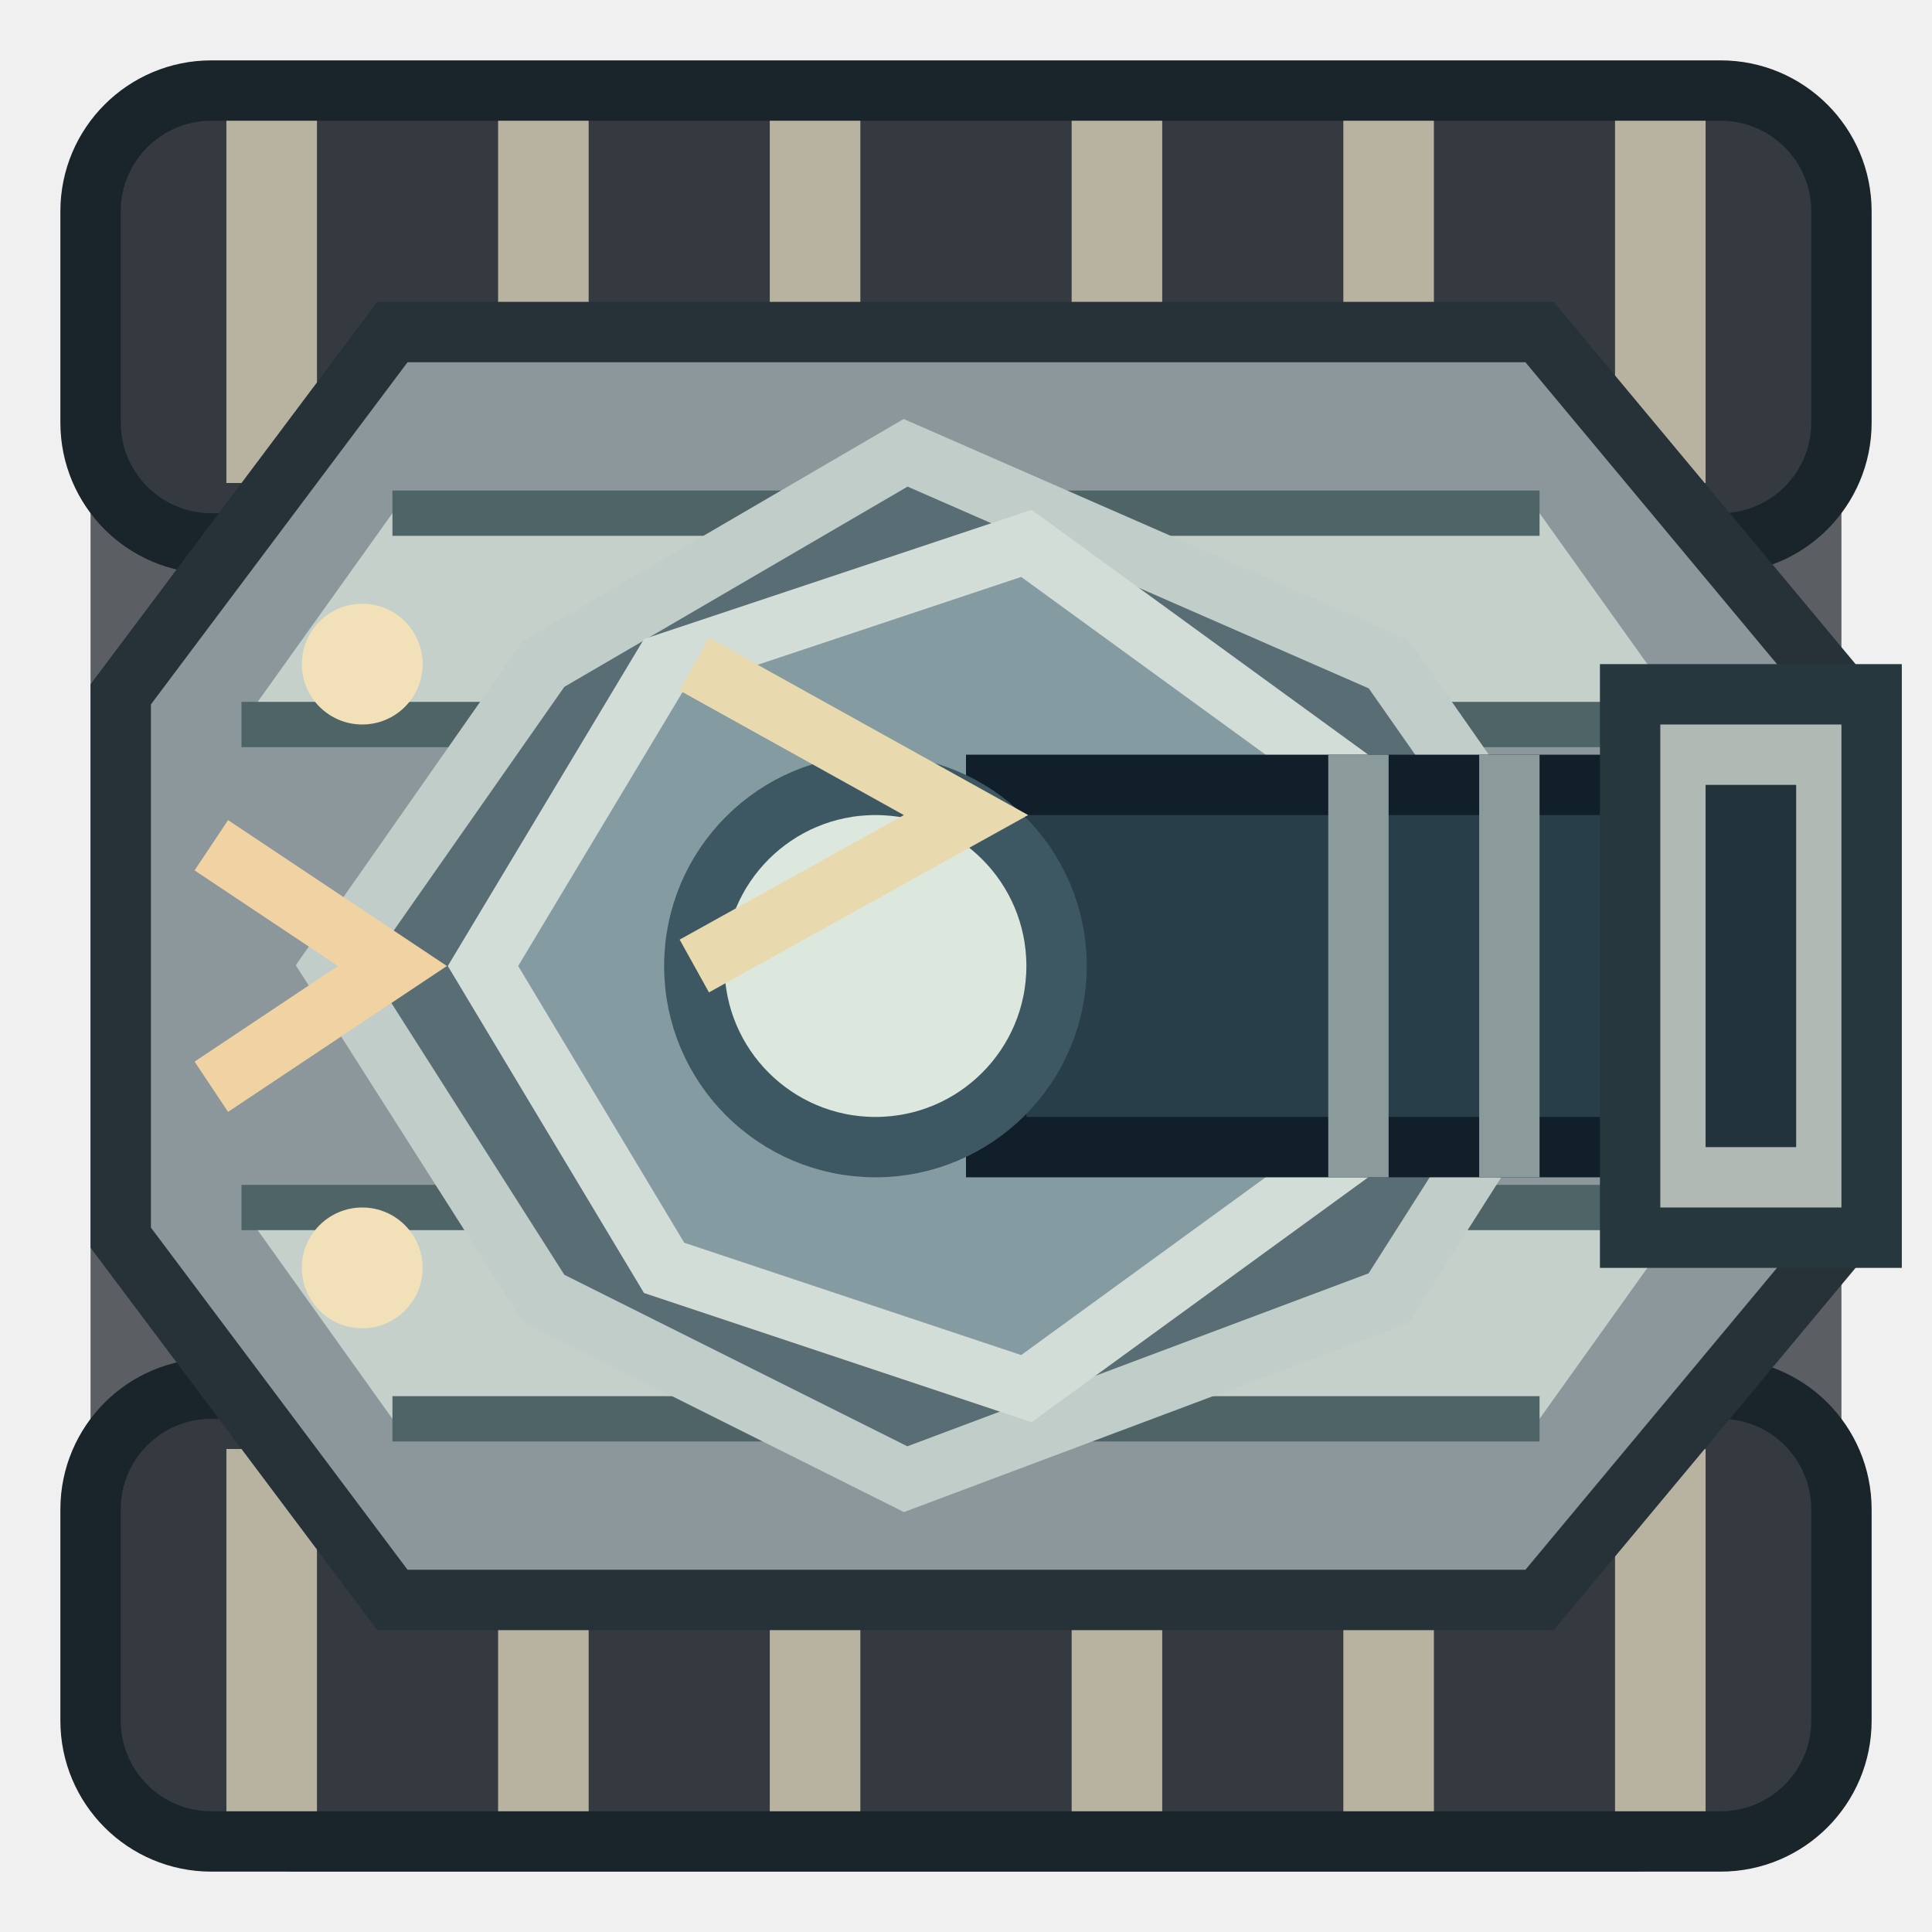
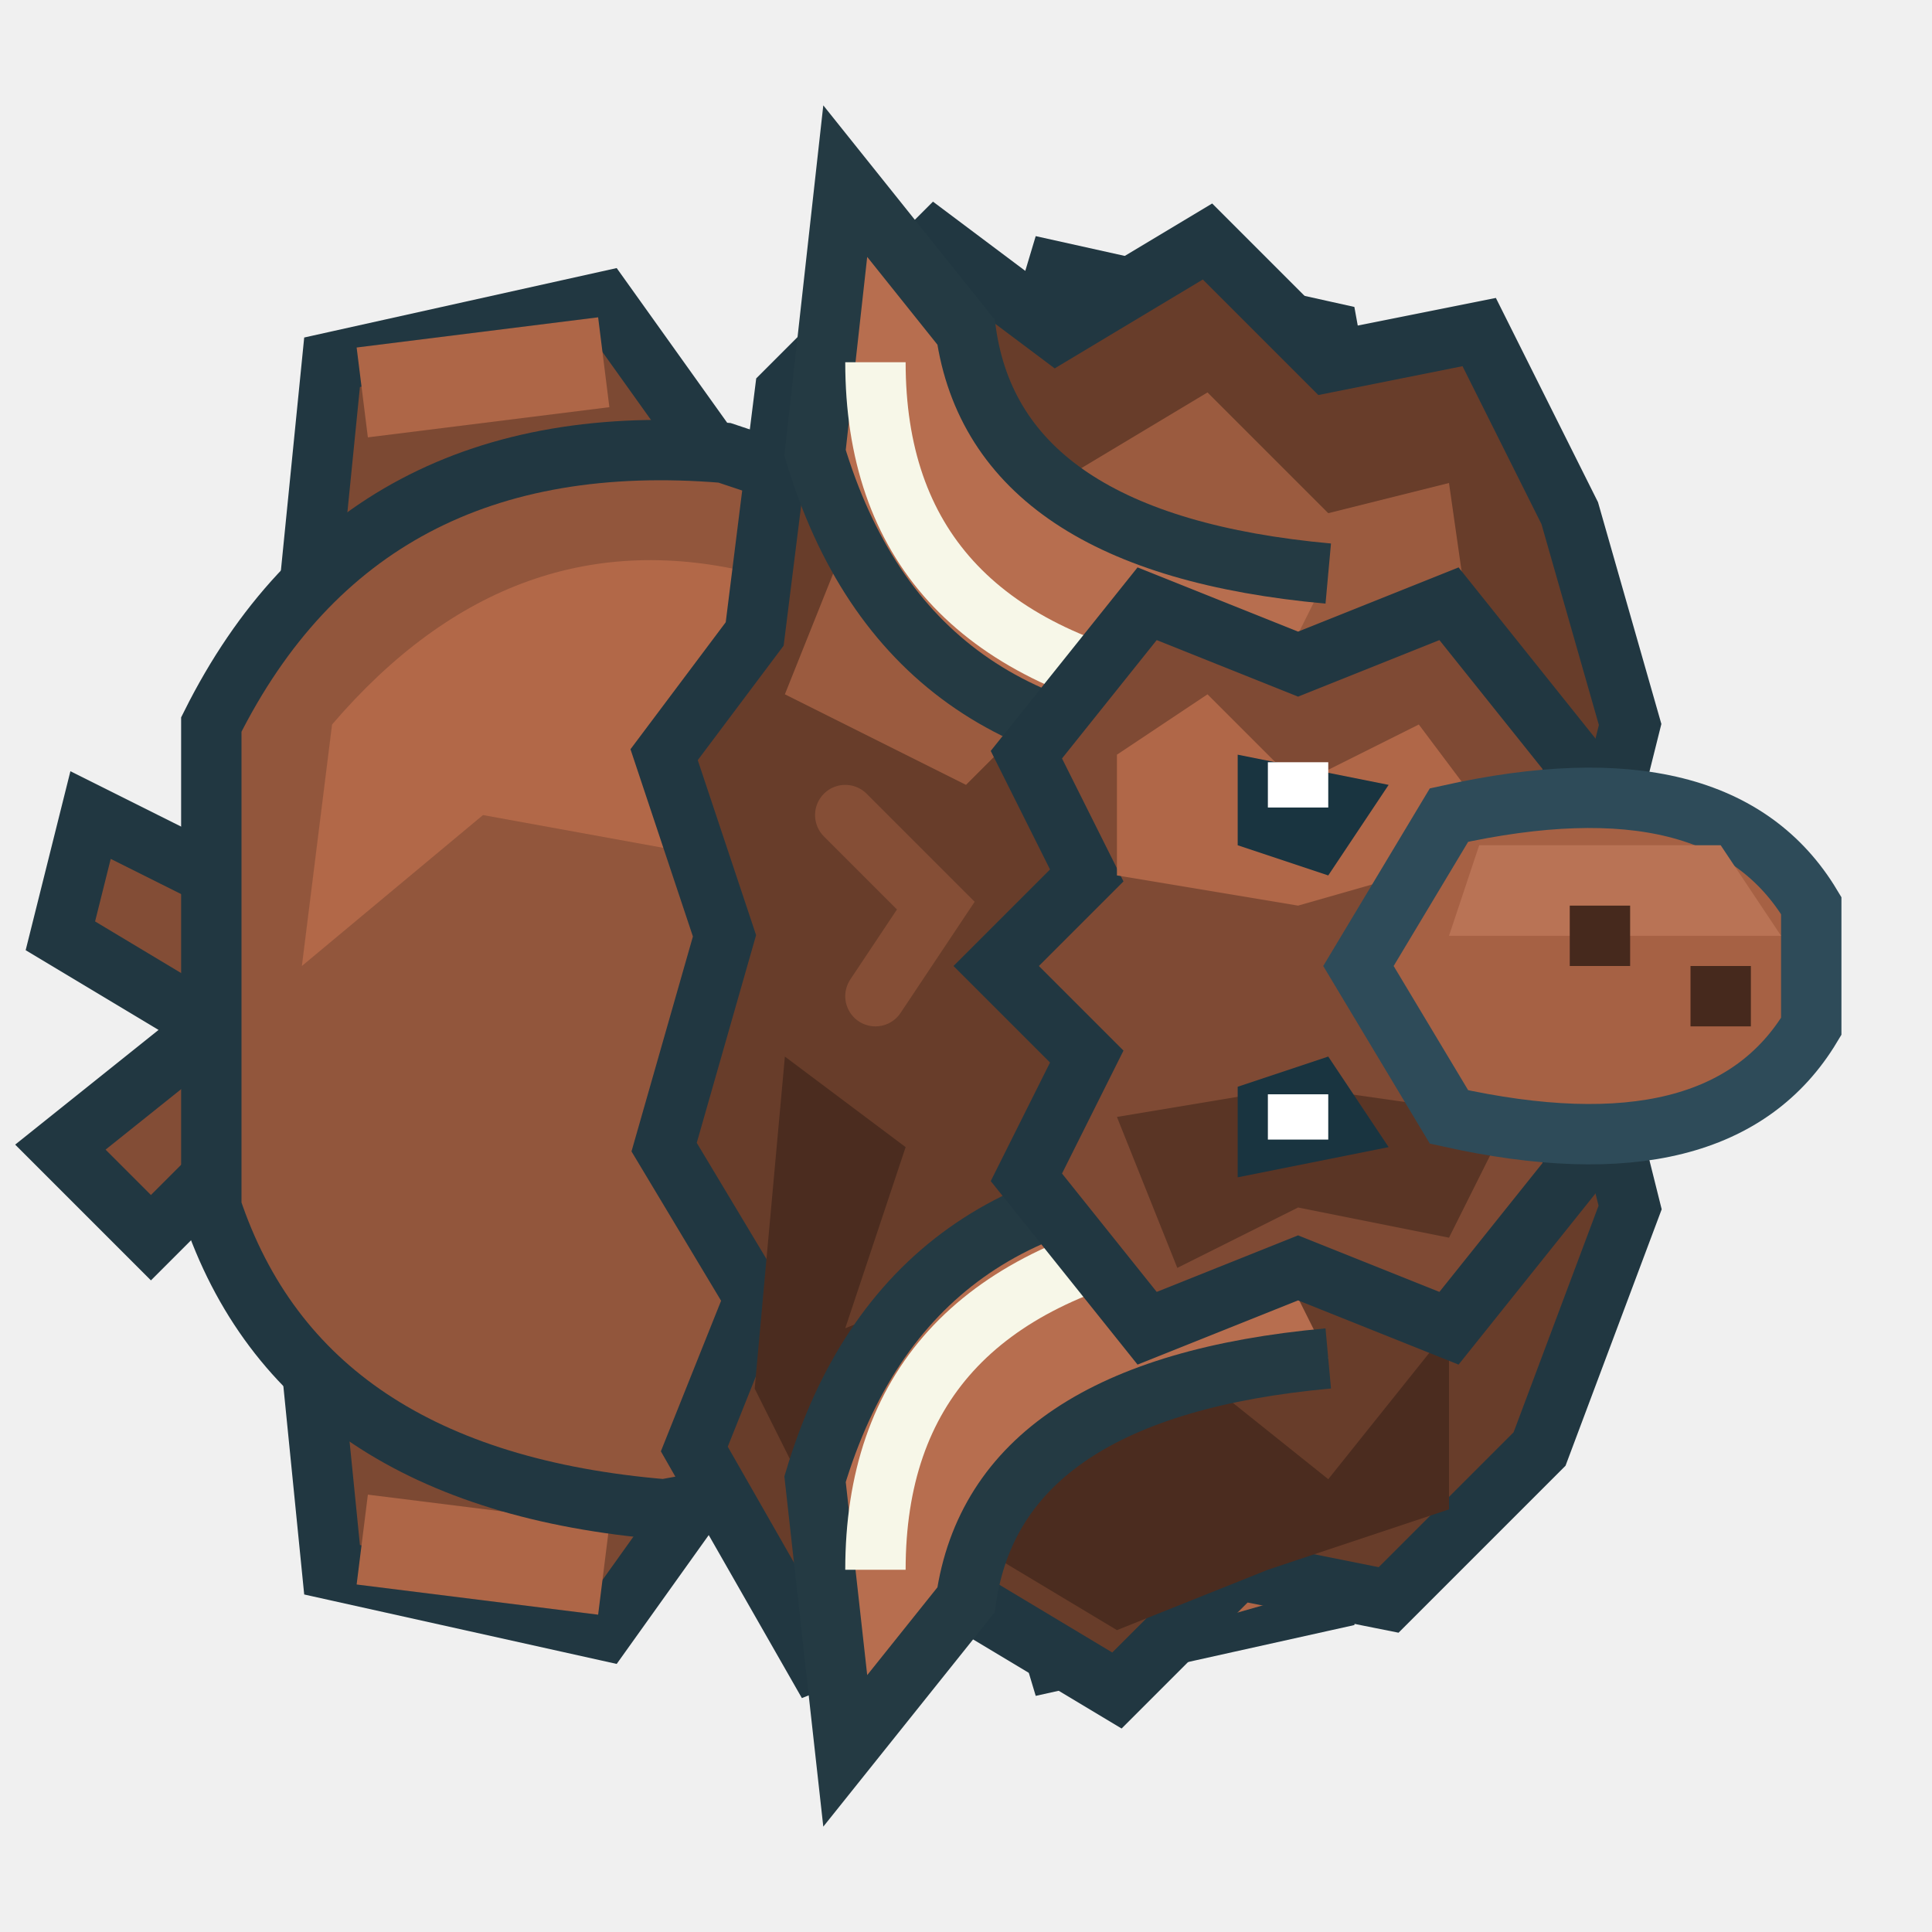
<svg xmlns="http://www.w3.org/2000/svg" width="64" height="64" viewBox="0 0 64 64">
-   <rect x="3" y="4" width="58" height="58" rx="7" fill="#0a1015" opacity=".65" />
-   <rect x="3" y="3" width="58" height="15" rx="4" fill="#343a40" stroke="#19252b" stroke-width="2" />
-   <rect x="3" y="46" width="58" height="15" rx="4" fill="#343a40" stroke="#19252b" stroke-width="2" />
-   <path d="M9 4v12m9-12v12m9-12v12m10-12v12m9-12v12m9-12v12M9 48v12m9-12v12m9-12v12m10-12v12m9-12v12m9-12v12" stroke="#b8b3a1" stroke-width="3" />
-   <path d="m4 23 9-12h38l10 12v18L51 53H13L4 41Z" fill="#8b979b" stroke="#263238" stroke-width="2" />
-   <path d="M13 17h15v7H8m43-7H36v7h20M8 40h20v7H13m43-7H36v7h15" fill="#c5d0ca" stroke="#4e6467" stroke-width="1.5" />
-   <path d="m18 22 12-7 16 7 7 10-7 11-16 6-12-6-7-11Z" fill="#596d75" stroke="#c1cdc8" stroke-width="2" />
-   <path d="m7 28 6 4-6 4m50-8-6 4 6 4" fill="none" stroke="#f1d3a3" stroke-width="2" />
-   <circle cx="32" cy="32" r="11" fill="#263e49" stroke="#93aab0" stroke-width="2" />
-   <circle cx="12" cy="22" r="2" fill="#f2e1b8" />
-   <circle cx="12" cy="42" r="2" fill="#f2e1b8" />
-   <path d="m22 22 12-4 11 8v12l-11 8-12-4-6-10Z" fill="#849ba2" stroke="#d2ddd7" stroke-width="2" />
-   <path d="M33 26h23v12H33Z" fill="#283e49" stroke="#101f29" stroke-width="2" />
-   <path d="M45 25v14m5-14v14" stroke="#8b9a9b" stroke-width="2" />
-   <path d="M54 23h8v18h-8Z" fill="#b0b9b4" stroke="#26383d" stroke-width="2" />
-   <path d="M58 26v12" stroke="#22333c" stroke-width="3" />
-   <circle cx="29" cy="32" r="6" fill="#dce8de" stroke="#3d5863" stroke-width="2" />
-   <path d="m23 22 9 5-9 5" fill="none" stroke="#e9d9ae" stroke-width="2" />
+   <path d="M10 22L11 12L20 10L25 17L21 24M10 42L11 52L20 54L25 47L21 40M32 19L35 9L44 11L46 22M32 45L35 55L44 53L46 42" fill="#7c4933" stroke="#213741" stroke-width="2" />
+   <path d="M12 13L20 12M12 51L20 52M37 11L44 13M37 53L44 51" stroke="#ae6647" stroke-width="3" />
+   <path d="M9 30L3 27L2 31L7 34L2 38L5 41L11 35Z" fill="#834d36" stroke="#213741" stroke-width="2" />
+   <path d="M7 24Q12 14 24 15L33 18L42 26L43 39L33 48L22 50Q10 49 7 40Z" fill="#92563c" stroke="#213741" stroke-width="2" />
+   <path d="M11 24Q17 17 25 19L33 25L27 29L16 27L10 32Z" fill="#b26848" />
+   <path d="M26 13L31 8L35 11L40 8L44 12L49 11L52 17L54 24L52 32L54 40L51 48L46 53L41 52L37 56L32 53L27 55L23 48L25 43L22 38L24 31L22 25L25 21Z" fill="#683d2a" stroke="#213741" stroke-width="2" />
+   <path d="M28 18L32 13L35 16L40 13L44 17L48 16L49 23L44 22L42 26L36 22L32 26L26 23Z" fill="#9b5b3f" />
+   <path d="M26 35L30 38L28 44L33 42L35 48L39 45L44 49L48 44L48 50L42 52L37 54L32 51L28 52L25 46Z" fill="#4b2c1f" />
+   <path d="M28 27L31 30L29 33M36 28L39 31L37 34M45 30L48 33L46 37" fill="none" stroke="#854e36" stroke-width="2" stroke-linecap="round" />
+   <path d="M41 25Q30 25 27 15L28 6L32 11Q33 18 44 19M41 39Q30 39 27 49L28 58L32 53Q33 46 44 45" fill="#b76e4f" stroke="#243a43" stroke-width="2" />
+   <path d="M29 12Q29 21 39 23M29 52Q29 43 39 41" fill="none" stroke="#f7f7e8" stroke-width="2" />
+   <path d="M34 25L38 20L43 22L48 20L52 25L54 32L52 39L48 44L43 42L38 44L34 39L36 35L33 32L36 29Z" fill="#7f4a34" stroke="#213741" stroke-width="2" />
+   <path d="M37 25L40 23L43 26L47 24L50 28L43 30L37 29Z" fill="#b06748" />
+   <path d="M37 37L43 36L50 37L48 41L43 40L39 42Z" fill="#5a3525" />
+   <path d="M48 27Q57 25 60 30V34Q57 39 48 37L45 32Z" fill="#a66144" stroke="#2e4b59" stroke-width="2" />
+   <path d="M49 28L57 28L59 31L48 31Z" fill="#b97355" />
+   <path d="M53 30V32M57 32V34" stroke="#46291d" stroke-width="2" />
+   <path d="M41 25L46 26L44 29L41 28ZM41 39L46 38L44 35L41 36Z" fill="#193440" />
+   <path d="M42 26H44M42 37H44" stroke="#ffffff" stroke-width="1.5" />
</svg>
